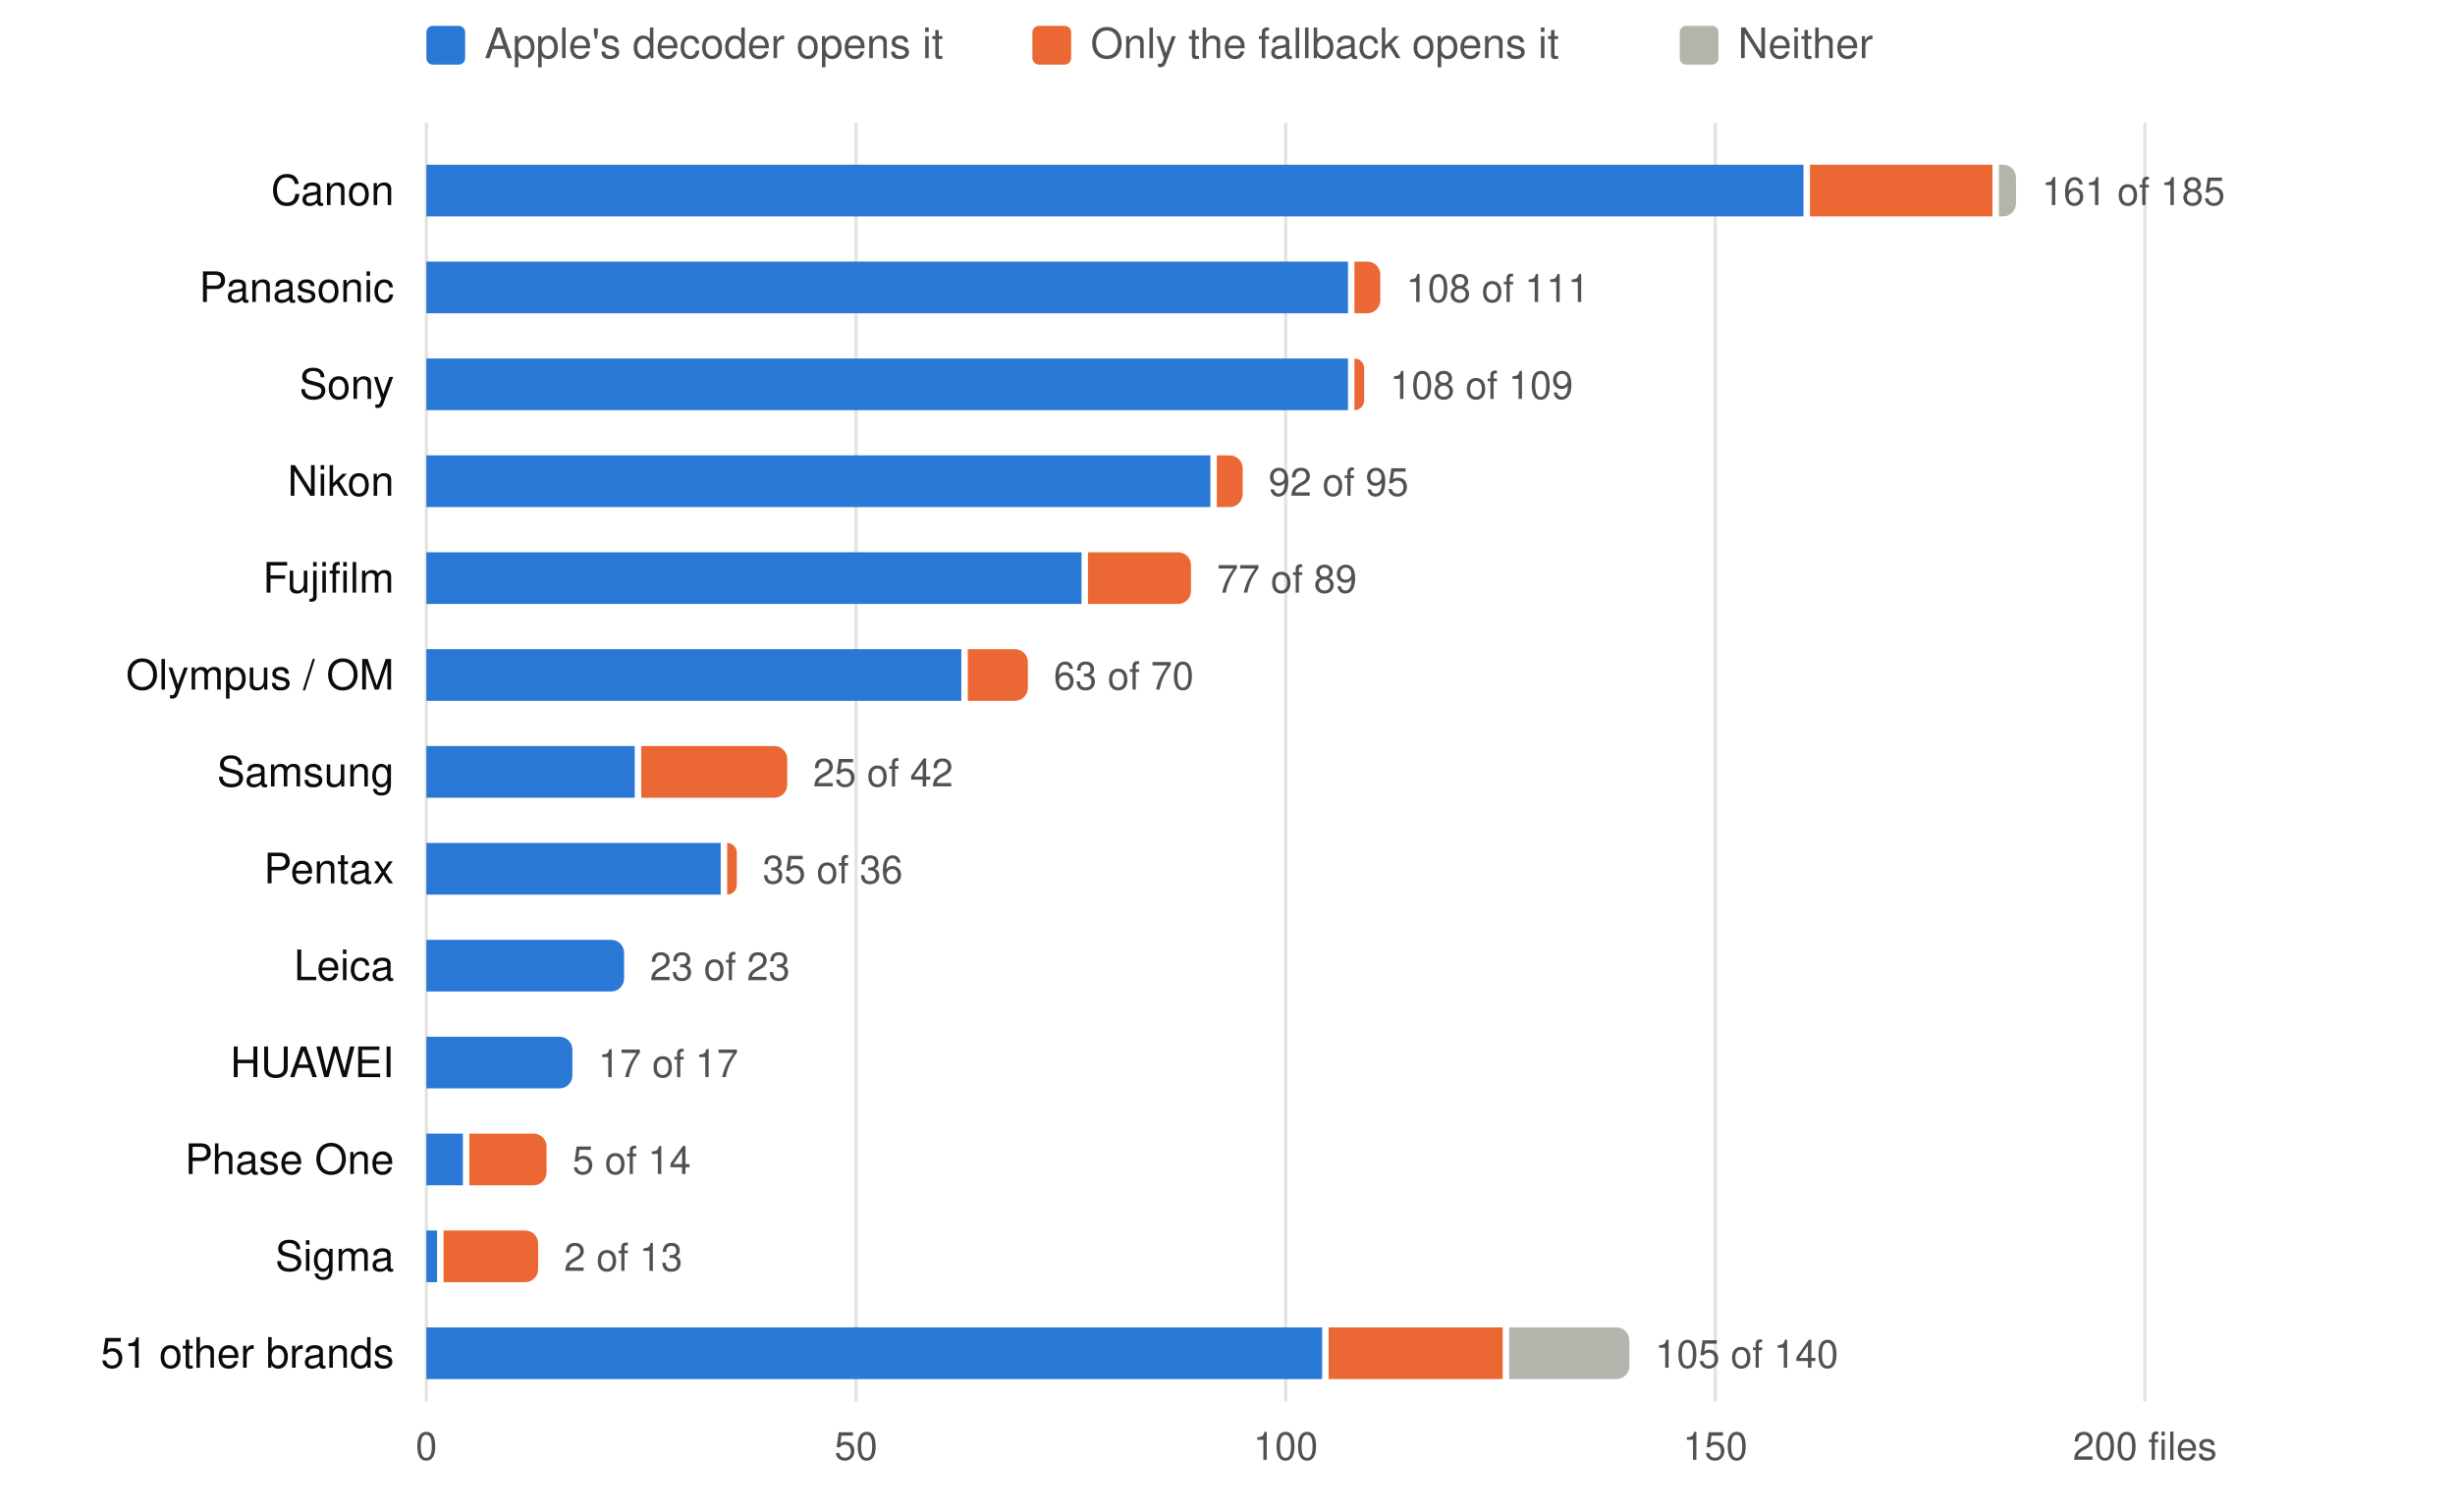
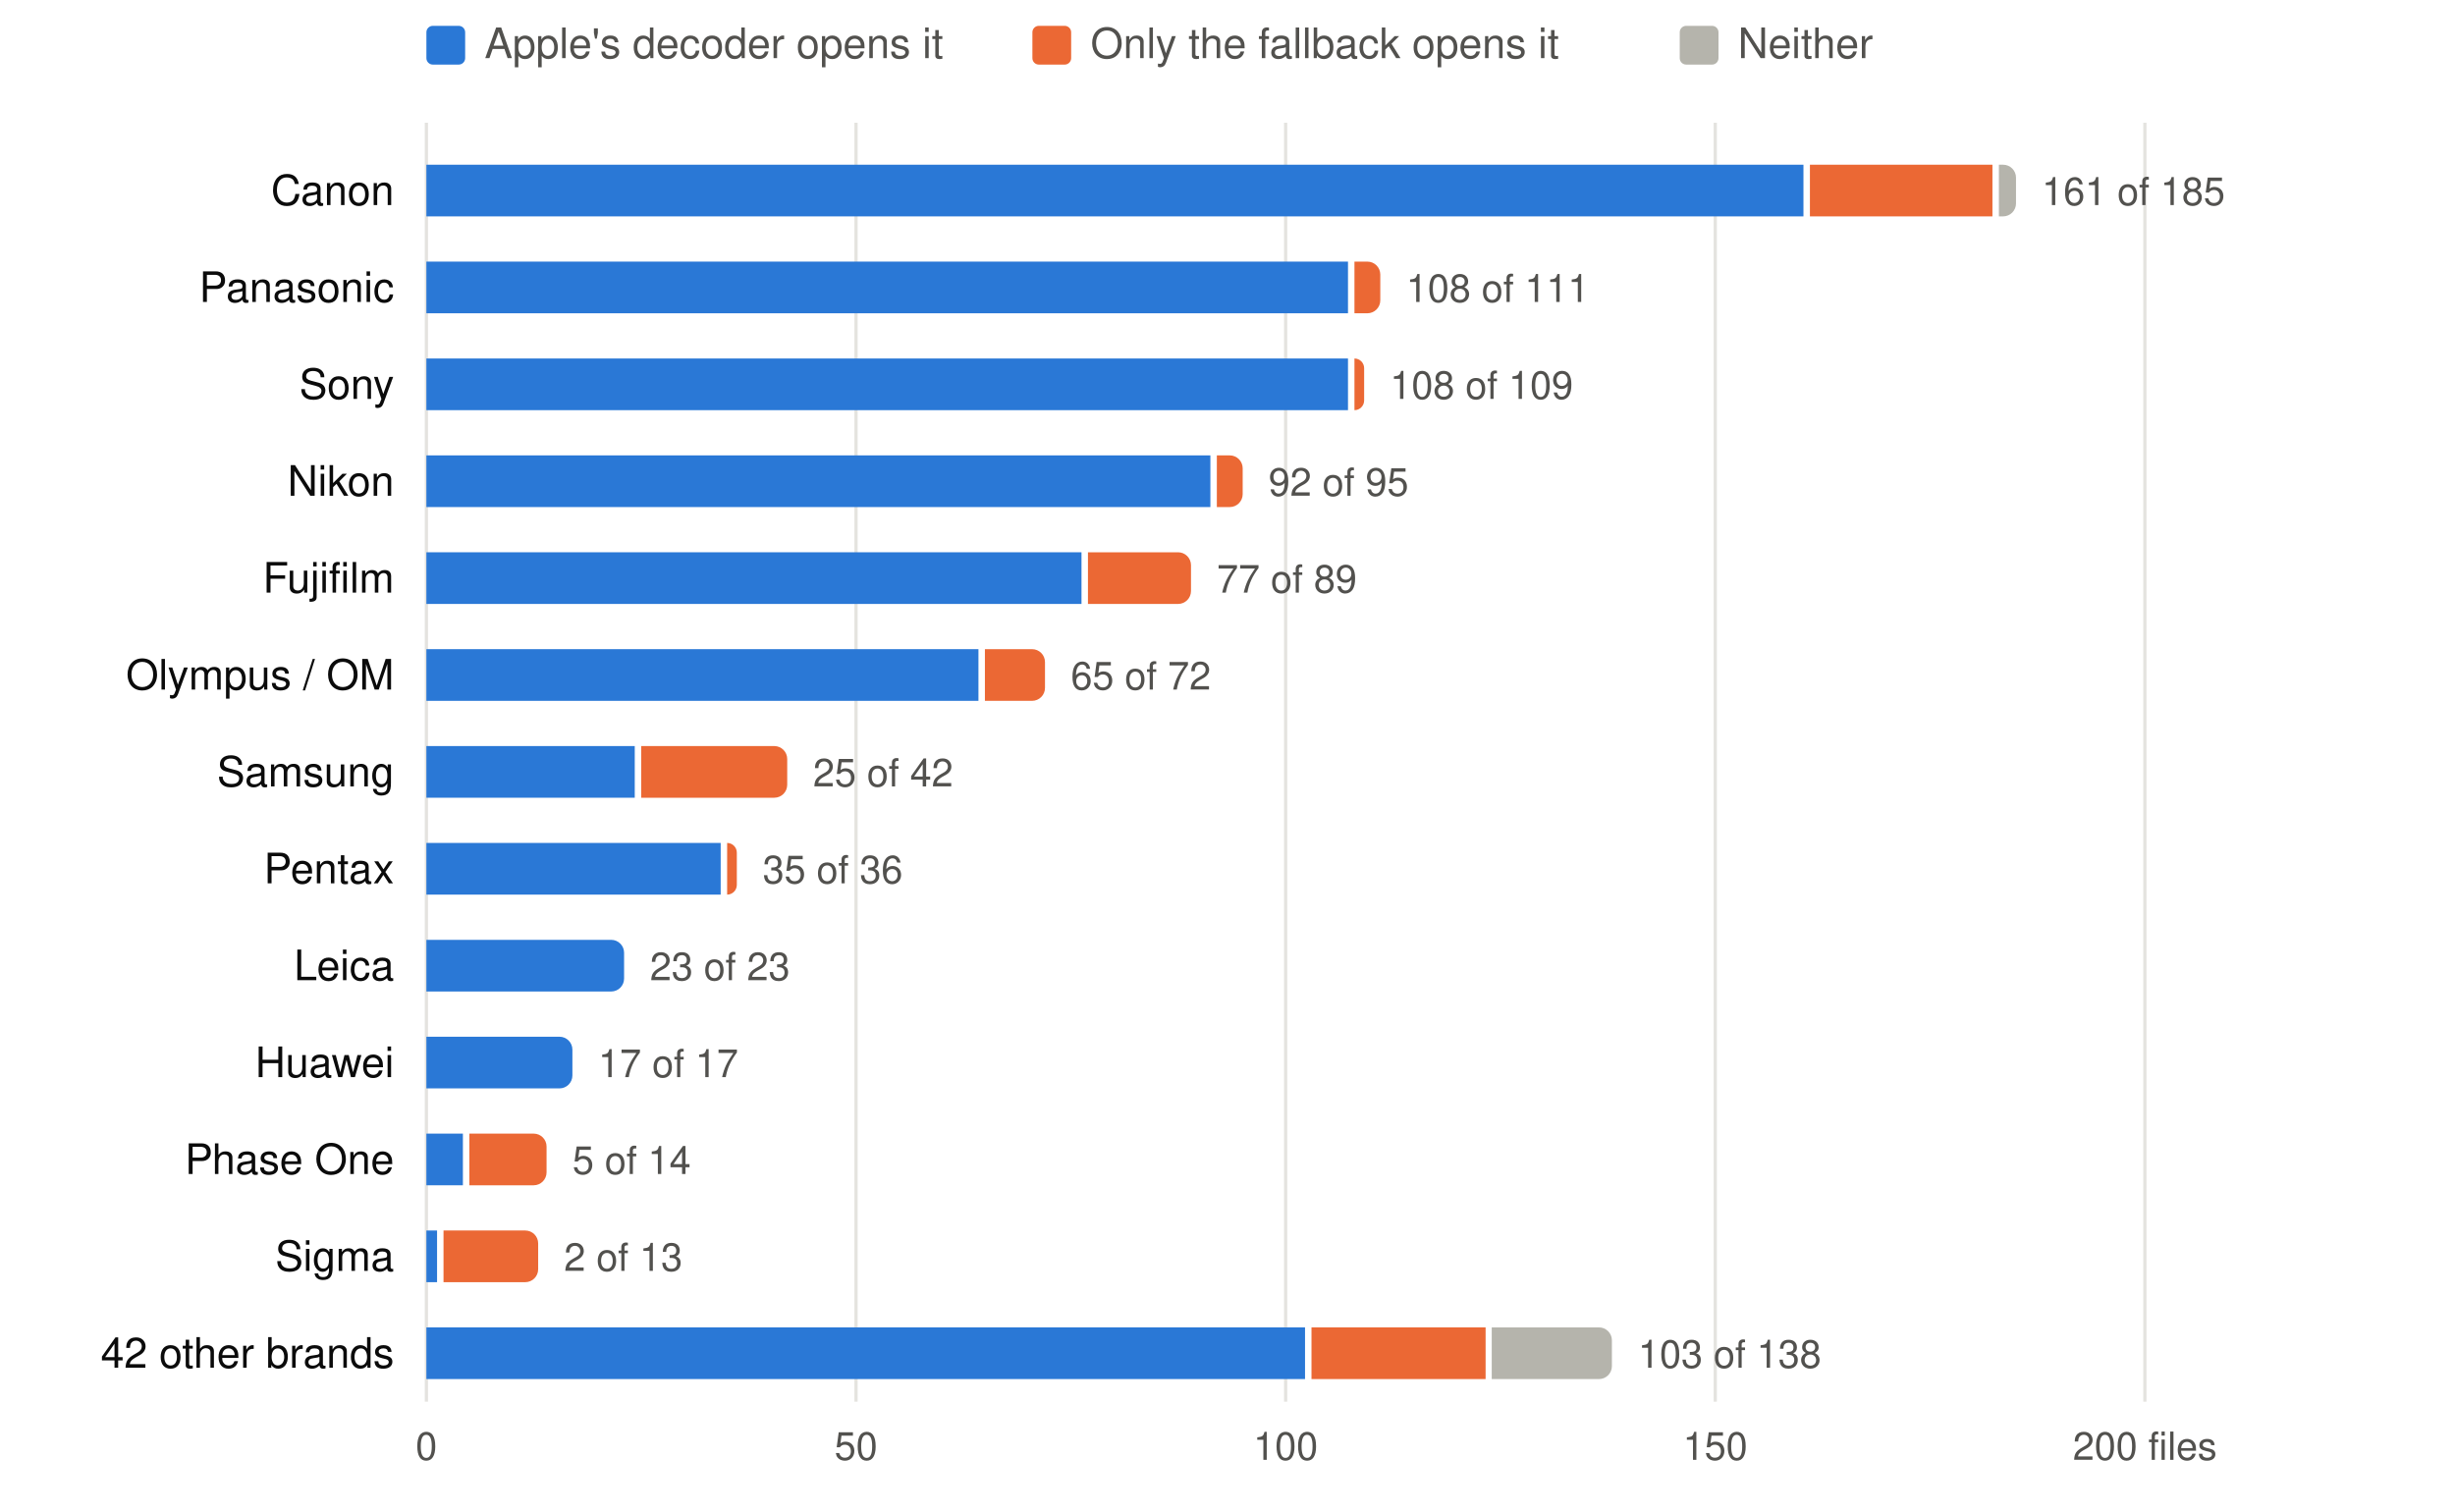
<svg xmlns="http://www.w3.org/2000/svg" viewBox="0 0 760 468" width="760" height="468" role="img" aria-label="Files opened by Apple's decoder and by the fallback, per camera brand" font-family="-apple-system, BlinkMacSystemFont, 'Segoe UI', Helvetica, Arial, sans-serif" font-size="13">
  <rect x="132" y="8" width="12" height="12" rx="2" fill="#2a78d6" />
  <text x="150.0" y="18.0" text-anchor="start" fill="#52514e" font-weight="400" font-size="13">Apple's decoder opens it</text>
  <rect x="319.6" y="8" width="12" height="12" rx="2" fill="#eb6834" />
  <text x="337.6" y="18.0" text-anchor="start" fill="#52514e" font-weight="400" font-size="13">Only the fallback opens it</text>
  <rect x="520.0" y="8" width="12" height="12" rx="2" fill="#b5b4ac" />
  <text x="538.0" y="18.0" text-anchor="start" fill="#52514e" font-weight="400" font-size="13">Neither</text>
  <line x1="132.0" y1="38.0" x2="132.0" y2="434.0" stroke="#e4e3df" stroke-width="1" />
  <text x="132.0" y="452.0" text-anchor="middle" fill="#52514e" font-weight="400" font-size="12">0</text>
  <line x1="265.0" y1="38.0" x2="265.0" y2="434.0" stroke="#e4e3df" stroke-width="1" />
  <text x="265.0" y="452.0" text-anchor="middle" fill="#52514e" font-weight="400" font-size="12">50</text>
  <line x1="398.0" y1="38.0" x2="398.0" y2="434.0" stroke="#e4e3df" stroke-width="1" />
  <text x="398.0" y="452.0" text-anchor="middle" fill="#52514e" font-weight="400" font-size="12">100</text>
  <line x1="531.0" y1="38.0" x2="531.0" y2="434.0" stroke="#e4e3df" stroke-width="1" />
  <text x="531.0" y="452.0" text-anchor="middle" fill="#52514e" font-weight="400" font-size="12">150</text>
  <line x1="664.0" y1="38.0" x2="664.0" y2="434.0" stroke="#e4e3df" stroke-width="1" />
  <text x="664.0" y="452.0" text-anchor="middle" fill="#52514e" font-weight="400" font-size="12">200 files</text>
  <text x="122.0" y="63.5" text-anchor="end" fill="#0b0b0b" font-weight="400" font-size="13">Canon</text>
  <path d="M132.0,51.0 h426.3 a0,0 0 0 1 0,0 v16.0 a0,0 0 0 1 -0,0 h-426.3 z" fill="#2a78d6" fill-opacity="1.0" />
  <path d="M560.3,51.0 h56.5 a0,0 0 0 1 0,0 v16.0 a0,0 0 0 1 -0,0 h-56.5 z" fill="#eb6834" fill-opacity="1.0" />
  <path d="M618.8,51.0 h1.3 a4,4 0 0 1 4,4 v8.0 a4,4 0 0 1 -4,4 h-1.3 z" fill="#b5b4ac" fill-opacity="1.0" />
  <text x="632.1" y="63.5" text-anchor="start" fill="#52514e" font-weight="400" font-size="12">161 of 185</text>
  <text x="122.0" y="93.5" text-anchor="end" fill="#0b0b0b" font-weight="400" font-size="13">Panasonic</text>
  <path d="M132.0,81.0 h285.3 a0,0 0 0 1 0,0 v16.0 a0,0 0 0 1 -0,0 h-285.3 z" fill="#2a78d6" fill-opacity="1.0" />
  <path d="M419.3,81.0 h4.0 a4,4 0 0 1 4,4 v8.0 a4,4 0 0 1 -4,4 h-4.0 z" fill="#eb6834" fill-opacity="1.0" />
  <text x="435.3" y="93.5" text-anchor="start" fill="#52514e" font-weight="400" font-size="12">108 of 111</text>
  <text x="122.0" y="123.5" text-anchor="end" fill="#0b0b0b" font-weight="400" font-size="13">Sony</text>
  <path d="M132.0,111.0 h285.3 a0,0 0 0 1 0,0 v16.0 a0,0 0 0 1 -0,0 h-285.3 z" fill="#2a78d6" fill-opacity="1.0" />
  <path d="M419.3,111.0 h0.0 a3,3 0 0 1 3,3 v10.0 a3,3 0 0 1 -3,3 h-0.0 z" fill="#eb6834" fill-opacity="1.0" />
  <text x="430.3" y="123.5" text-anchor="start" fill="#52514e" font-weight="400" font-size="12">108 of 109</text>
  <text x="122.0" y="153.5" text-anchor="end" fill="#0b0b0b" font-weight="400" font-size="13">Nikon</text>
  <path d="M132.0,141.0 h242.7 a0,0 0 0 1 0,0 v16.0 a0,0 0 0 1 -0,0 h-242.7 z" fill="#2a78d6" fill-opacity="1.0" />
  <path d="M376.7,141.0 h4.0 a4,4 0 0 1 4,4 v8.0 a4,4 0 0 1 -4,4 h-4.0 z" fill="#eb6834" fill-opacity="1.0" />
  <text x="392.7" y="153.5" text-anchor="start" fill="#52514e" font-weight="400" font-size="12">92 of 95</text>
  <text x="122.0" y="183.5" text-anchor="end" fill="#0b0b0b" font-weight="400" font-size="13">Fujifilm</text>
  <path d="M132.0,171.0 h202.8 a0,0 0 0 1 0,0 v16.0 a0,0 0 0 1 -0,0 h-202.8 z" fill="#2a78d6" fill-opacity="1.0" />
  <path d="M336.8,171.0 h27.9 a4,4 0 0 1 4,4 v8.0 a4,4 0 0 1 -4,4 h-27.9 z" fill="#eb6834" fill-opacity="1.0" />
  <text x="376.7" y="183.5" text-anchor="start" fill="#52514e" font-weight="400" font-size="12">77 of 89</text>
  <text x="122.0" y="213.5" text-anchor="end" fill="#0b0b0b" font-weight="400" font-size="13">Olympus / OM</text>
-   <path d="M132.0,201.0 h165.6 a0,0 0 0 1 0,0 v16.0 a0,0 0 0 1 -0,0 h-165.6 z" fill="#2a78d6" fill-opacity="1.0" />
-   <path d="M299.6,201.0 h14.6 a4,4 0 0 1 4,4 v8.0 a4,4 0 0 1 -4,4 h-14.6 z" fill="#eb6834" fill-opacity="1.0" />
-   <text x="326.2" y="213.5" text-anchor="start" fill="#52514e" font-weight="400" font-size="12">63 of 70</text>
+   <path d="M132.0,201.0 h170.9 a0,0 0 0 1 0,0 v16.0 a0,0 0 0 1 -0,0 h-170.9 z" fill="#2a78d6" fill-opacity="1.0" />
+   <path d="M304.9,201.0 h14.6 a4,4 0 0 1 4,4 v8.0 a4,4 0 0 1 -4,4 h-14.6 z" fill="#eb6834" fill-opacity="1.0" />
+   <text x="331.5" y="213.5" text-anchor="start" fill="#52514e" font-weight="400" font-size="12">65 of 72</text>
  <text x="122.0" y="243.5" text-anchor="end" fill="#0b0b0b" font-weight="400" font-size="13">Samsung</text>
  <path d="M132.0,231.0 h64.5 a0,0 0 0 1 0,0 v16.0 a0,0 0 0 1 -0,0 h-64.5 z" fill="#2a78d6" fill-opacity="1.0" />
  <path d="M198.5,231.0 h41.2 a4,4 0 0 1 4,4 v8.0 a4,4 0 0 1 -4,4 h-41.2 z" fill="#eb6834" fill-opacity="1.0" />
  <text x="251.7" y="243.5" text-anchor="start" fill="#52514e" font-weight="400" font-size="12">25 of 42</text>
  <text x="122.0" y="273.5" text-anchor="end" fill="#0b0b0b" font-weight="400" font-size="13">Pentax</text>
  <path d="M132.0,261.0 h91.1 a0,0 0 0 1 0,0 v16.0 a0,0 0 0 1 -0,0 h-91.1 z" fill="#2a78d6" fill-opacity="1.0" />
  <path d="M225.1,261.0 h0.0 a3,3 0 0 1 3,3 v10.0 a3,3 0 0 1 -3,3 h-0.0 z" fill="#eb6834" fill-opacity="1.0" />
  <text x="236.1" y="273.5" text-anchor="start" fill="#52514e" font-weight="400" font-size="12">35 of 36</text>
  <text x="122.0" y="303.5" text-anchor="end" fill="#0b0b0b" font-weight="400" font-size="13">Leica</text>
  <path d="M132.0,291.0 h57.2 a4,4 0 0 1 4,4 v8.0 a4,4 0 0 1 -4,4 h-57.2 z" fill="#2a78d6" fill-opacity="1.0" />
  <text x="201.2" y="303.5" text-anchor="start" fill="#52514e" font-weight="400" font-size="12">23 of 23</text>
-   <text x="122.0" y="333.5" text-anchor="end" fill="#0b0b0b" font-weight="400" font-size="13">HUAWEI</text>
+   <text x="122.0" y="333.5" text-anchor="end" fill="#0b0b0b" font-weight="400" font-size="13">Huawei</text>
  <path d="M132.0,321.0 h41.2 a4,4 0 0 1 4,4 v8.0 a4,4 0 0 1 -4,4 h-41.2 z" fill="#2a78d6" fill-opacity="1.0" />
  <text x="185.2" y="333.5" text-anchor="start" fill="#52514e" font-weight="400" font-size="12">17 of 17</text>
  <text x="122.0" y="363.5" text-anchor="end" fill="#0b0b0b" font-weight="400" font-size="13">Phase One</text>
  <path d="M132.0,351.0 h11.3 a0,0 0 0 1 0,0 v16.0 a0,0 0 0 1 -0,0 h-11.3 z" fill="#2a78d6" fill-opacity="1.0" />
  <path d="M145.3,351.0 h19.9 a4,4 0 0 1 4,4 v8.0 a4,4 0 0 1 -4,4 h-19.9 z" fill="#eb6834" fill-opacity="1.0" />
  <text x="177.2" y="363.5" text-anchor="start" fill="#52514e" font-weight="400" font-size="12">5 of 14</text>
  <text x="122.0" y="393.5" text-anchor="end" fill="#0b0b0b" font-weight="400" font-size="13">Sigma</text>
  <path d="M132.0,381.0 h3.3 a0,0 0 0 1 0,0 v16.0 a0,0 0 0 1 -0,0 h-3.3 z" fill="#2a78d6" fill-opacity="1.0" />
  <path d="M137.3,381.0 h25.3 a4,4 0 0 1 4,4 v8.0 a4,4 0 0 1 -4,4 h-25.3 z" fill="#eb6834" fill-opacity="1.0" />
  <text x="174.6" y="393.5" text-anchor="start" fill="#52514e" font-weight="400" font-size="12">2 of 13</text>
-   <text x="122.0" y="423.5" text-anchor="end" fill="#0b0b0b" font-weight="400" font-size="13">51 other brands</text>
-   <path d="M132.0,411.0 h277.3 a0,0 0 0 1 0,0 v16.0 a0,0 0 0 1 -0,0 h-277.3 z" fill="#2a78d6" fill-opacity="1.0" />
-   <path d="M411.3,411.0 h53.9 a0,0 0 0 1 0,0 v16.0 a0,0 0 0 1 -0,0 h-53.9 z" fill="#eb6834" fill-opacity="1.0" />
-   <path d="M467.2,411.0 h33.2 a4,4 0 0 1 4,4 v8.0 a4,4 0 0 1 -4,4 h-33.2 z" fill="#b5b4ac" fill-opacity="1.0" />
-   <text x="512.4" y="423.5" text-anchor="start" fill="#52514e" font-weight="400" font-size="12">105 of 140</text>
+   <text x="122.0" y="423.5" text-anchor="end" fill="#0b0b0b" font-weight="400" font-size="13">42 other brands</text>
+   <path d="M132.0,411.0 h272.0 a0,0 0 0 1 0,0 v16.0 a0,0 0 0 1 -0,0 h-272.0 z" fill="#2a78d6" fill-opacity="1.0" />
+   <path d="M406.0,411.0 h53.9 a0,0 0 0 1 0,0 v16.0 a0,0 0 0 1 -0,0 h-53.9 z" fill="#eb6834" fill-opacity="1.0" />
+   <path d="M461.8,411.0 h33.2 a4,4 0 0 1 4,4 v8.0 a4,4 0 0 1 -4,4 h-33.2 z" fill="#b5b4ac" fill-opacity="1.0" />
+   <text x="507.1" y="423.5" text-anchor="start" fill="#52514e" font-weight="400" font-size="12">103 of 138</text>
</svg>
